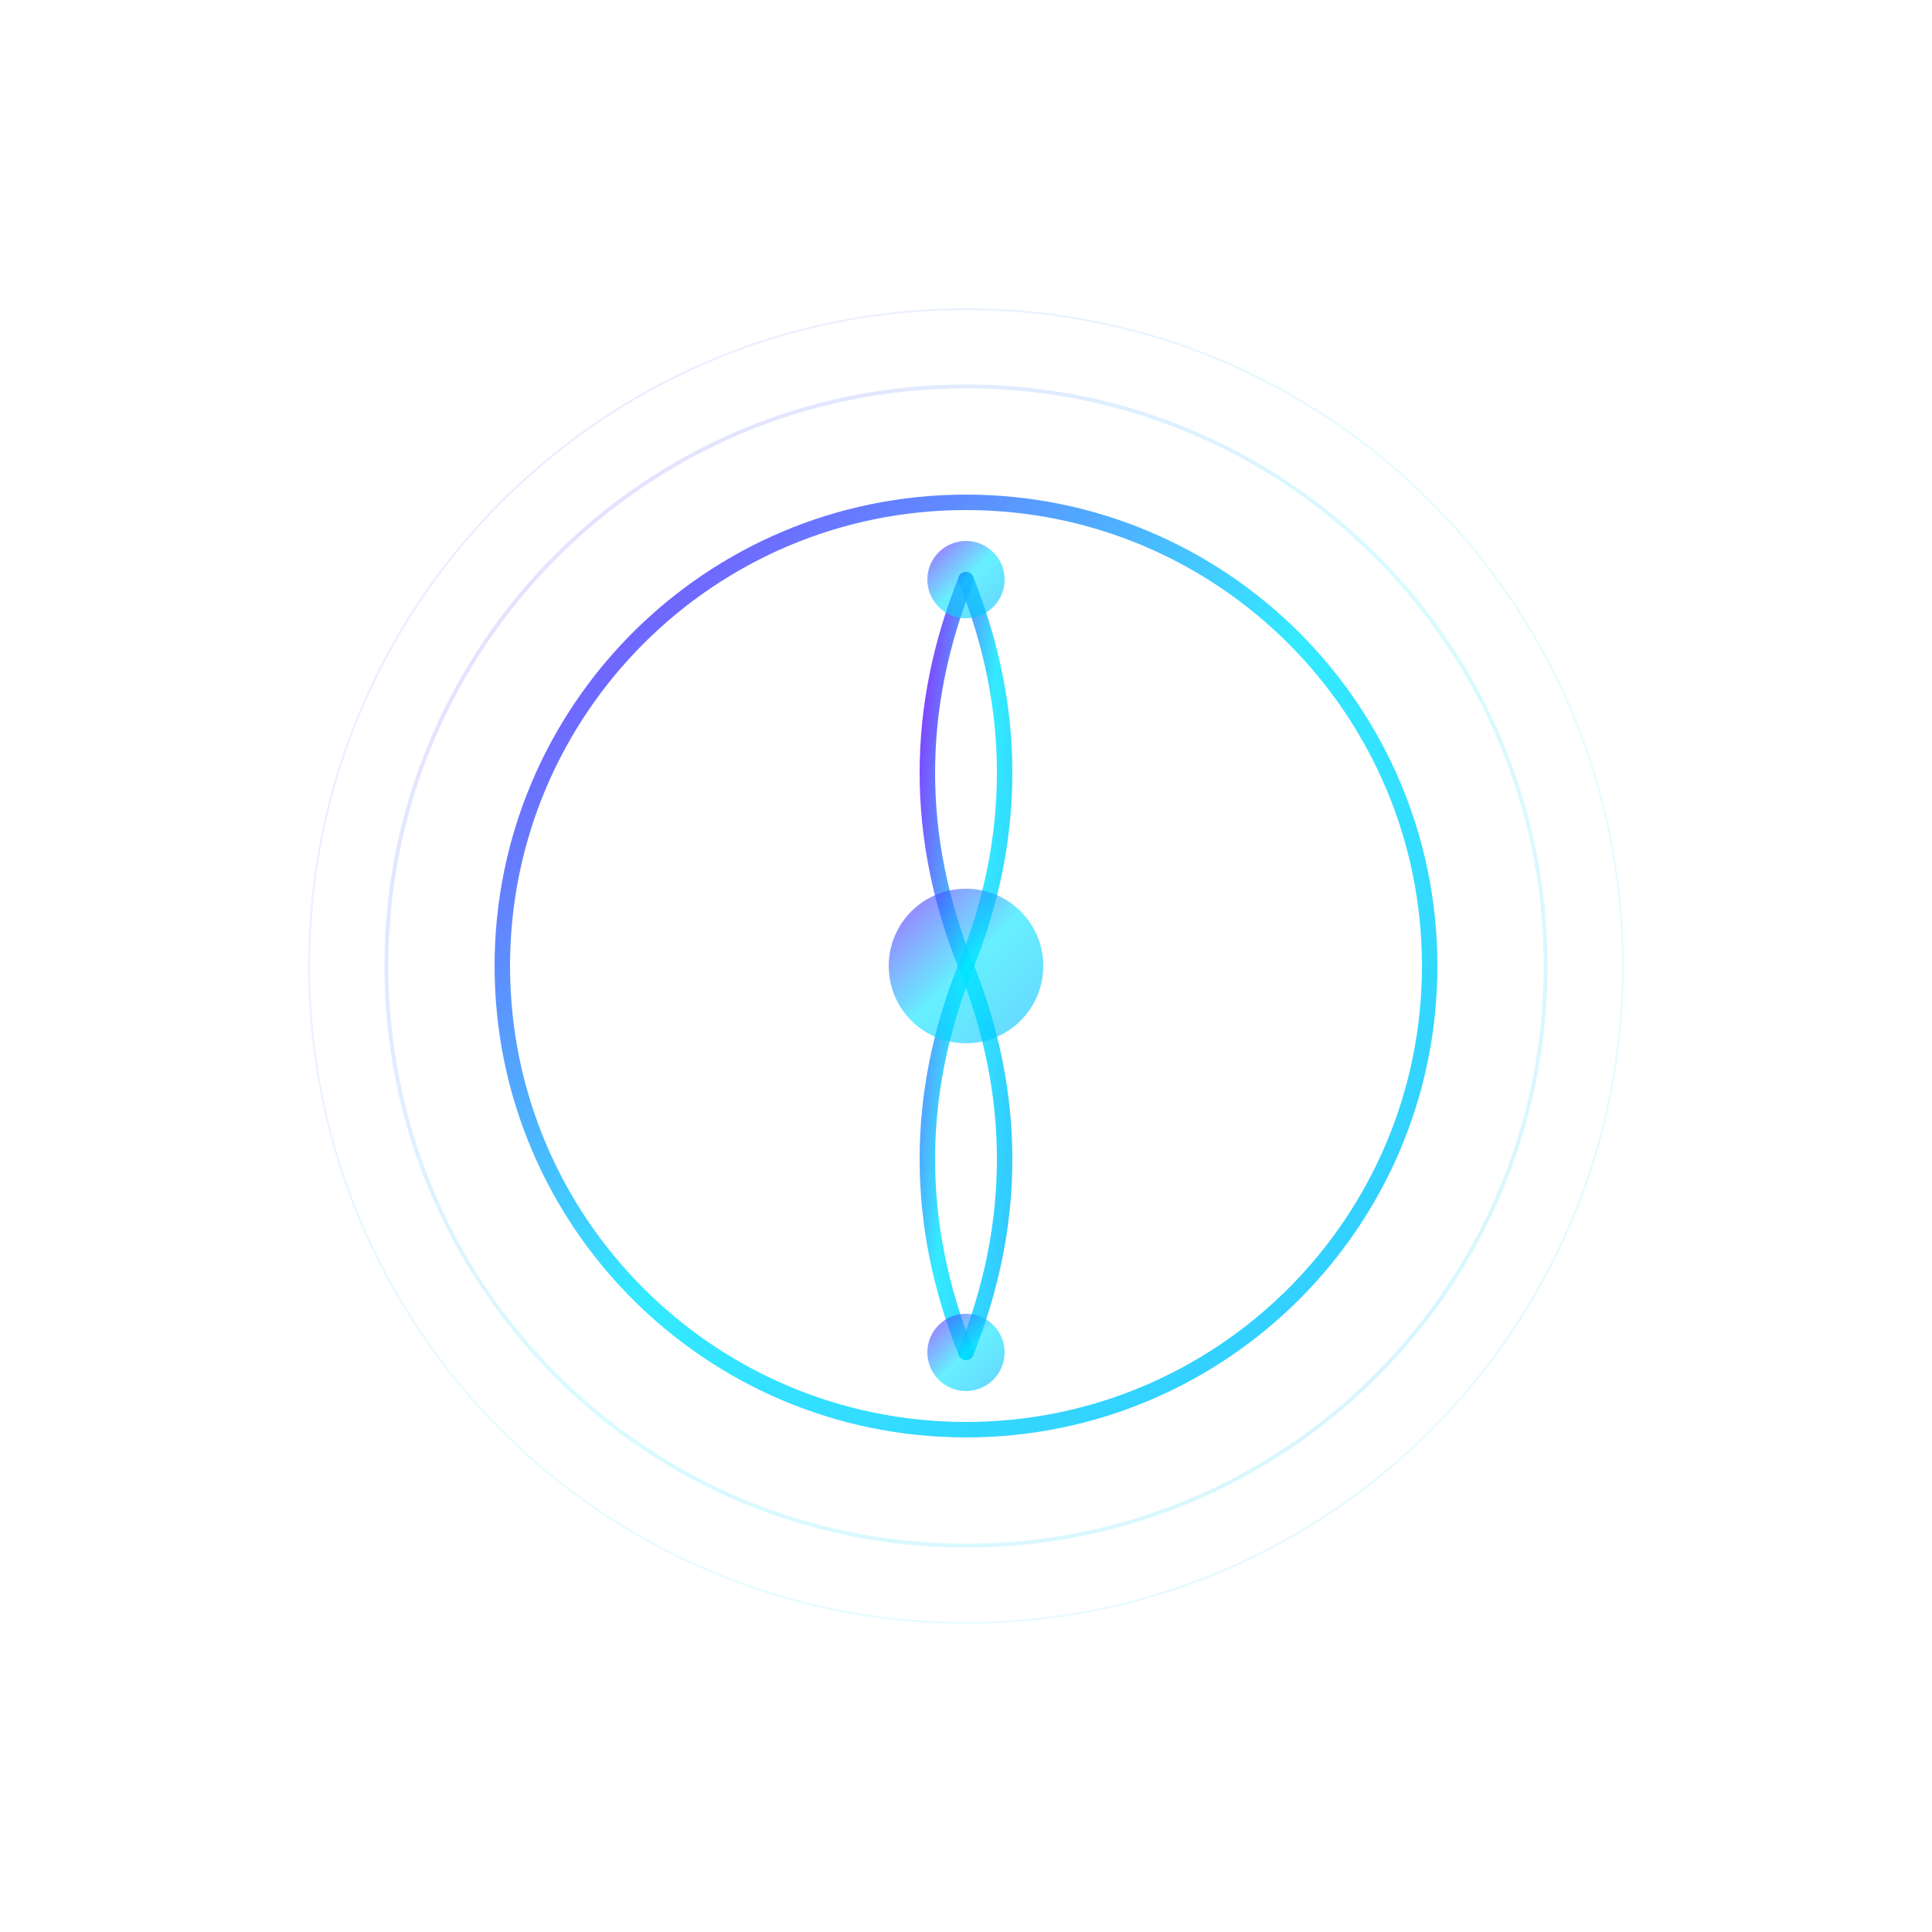
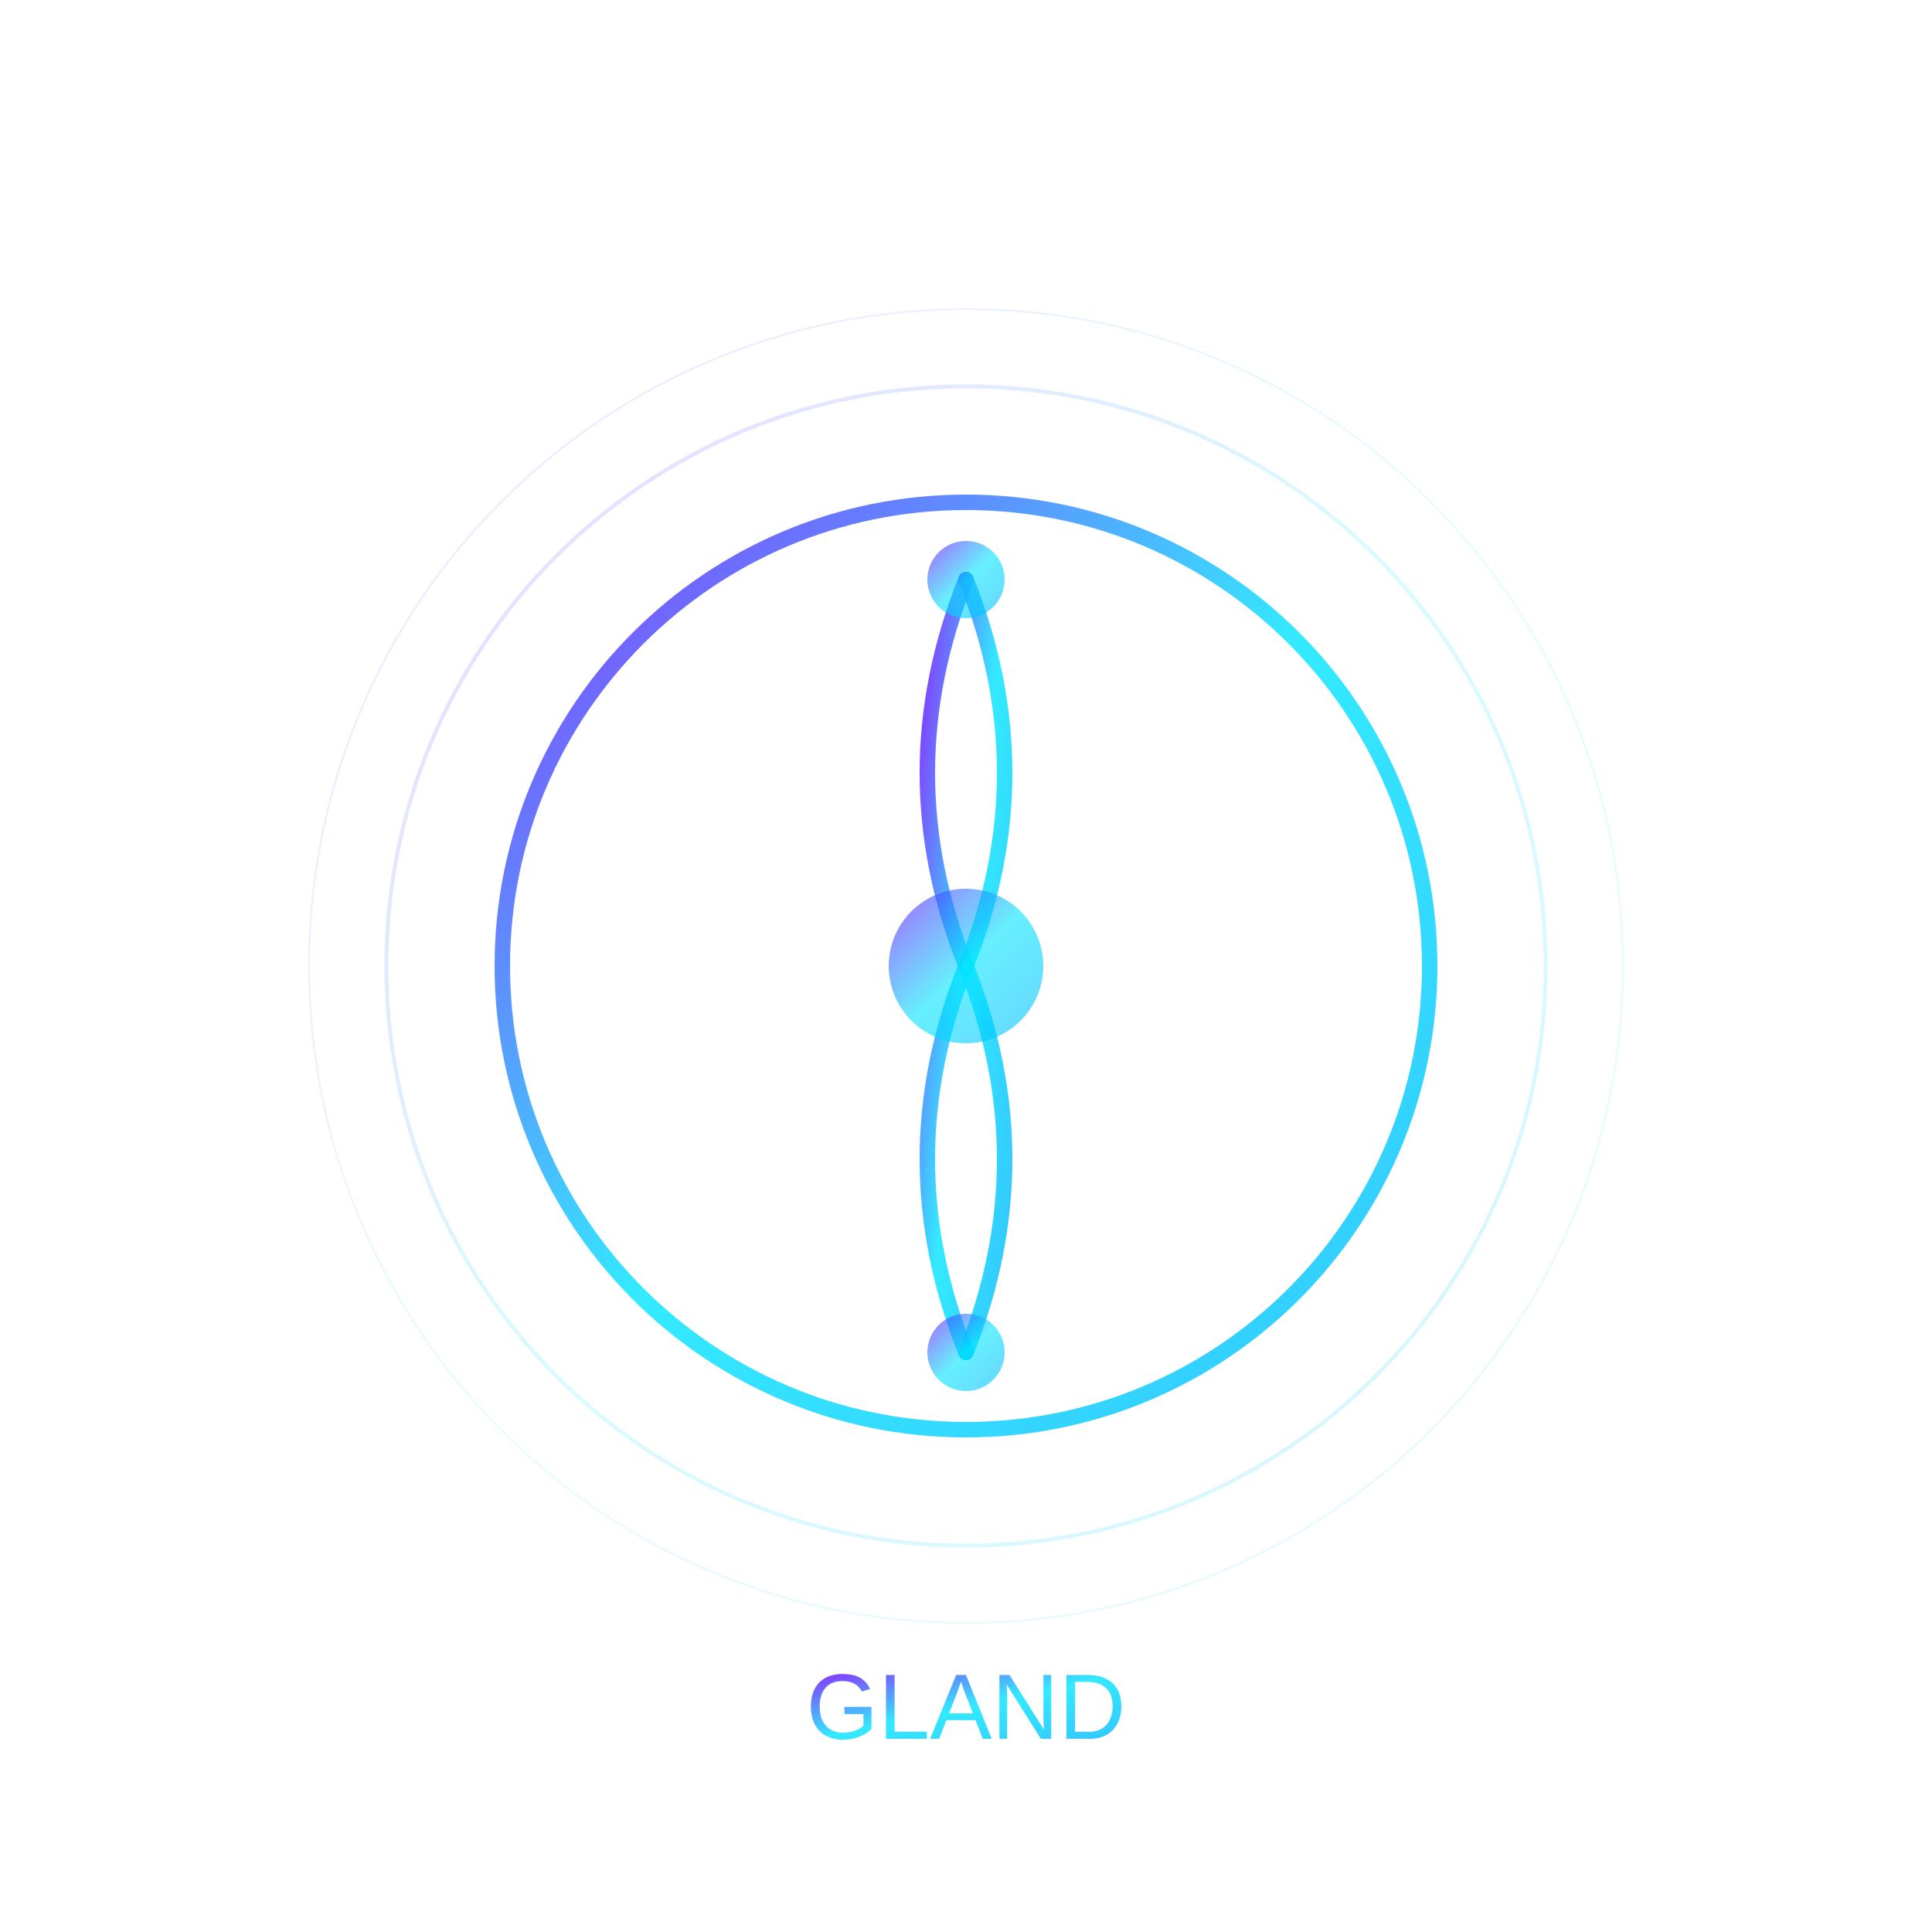
<svg xmlns="http://www.w3.org/2000/svg" viewBox="0 0 500 500">
  <defs>
    <linearGradient id="glowGradient" x1="0%" y1="0%" x2="100%" y2="100%">
      <stop offset="0%" stop-color="#6A00FF" stop-opacity="1" />
      <stop offset="50%" stop-color="#00E5FF" stop-opacity="1" />
      <stop offset="100%" stop-color="#00B8FF" stop-opacity="1" />
    </linearGradient>
    <radialGradient id="innerGradient" cx="50%" cy="50%" r="50%">
      <stop offset="0%" stop-color="#1A1A3D" stop-opacity="1" />
      <stop offset="100%" stop-color="#0D0D25" stop-opacity="1" />
    </radialGradient>
    <filter id="glow" x="-30%" y="-30%" width="160%" height="160%">
      <feGaussianBlur stdDeviation="6" result="blur" />
      <feComposite in="SourceGraphic" in2="blur" operator="over" />
    </filter>
  </defs>
  <circle cx="250" cy="250" r="120" fill="none" stroke="url(#glowGradient)" stroke-width="4" opacity="0.8" />
  <path d="M250,150 Q270,200 250,250 Q230,300 250,350" fill="none" stroke="url(#glowGradient)" stroke-width="4" stroke-linecap="round" opacity="0.8" />
  <path d="M250,150 Q230,200 250,250 Q270,300 250,350" fill="none" stroke="url(#glowGradient)" stroke-width="4" stroke-linecap="round" opacity="0.8" />
  <circle cx="250" cy="250" r="20" fill="url(#glowGradient)" opacity="0.6" />
  <circle cx="250" cy="150" r="10" fill="url(#glowGradient)" opacity="0.6" />
  <circle cx="250" cy="350" r="10" fill="url(#glowGradient)" opacity="0.6" />
  <circle cx="250" cy="250" r="150" fill="none" stroke="url(#glowGradient)" stroke-width="1" opacity="0.15" />
  <circle cx="250" cy="250" r="170" fill="none" stroke="url(#glowGradient)" stroke-width="0.5" opacity="0.1" />
+   <text x="250" y="450" text-anchor="middle" font-family="Arial, sans-serif" font-size="24" fill="url(#glowGradient)" opacity="0.8">GLAND</text>
</svg>
